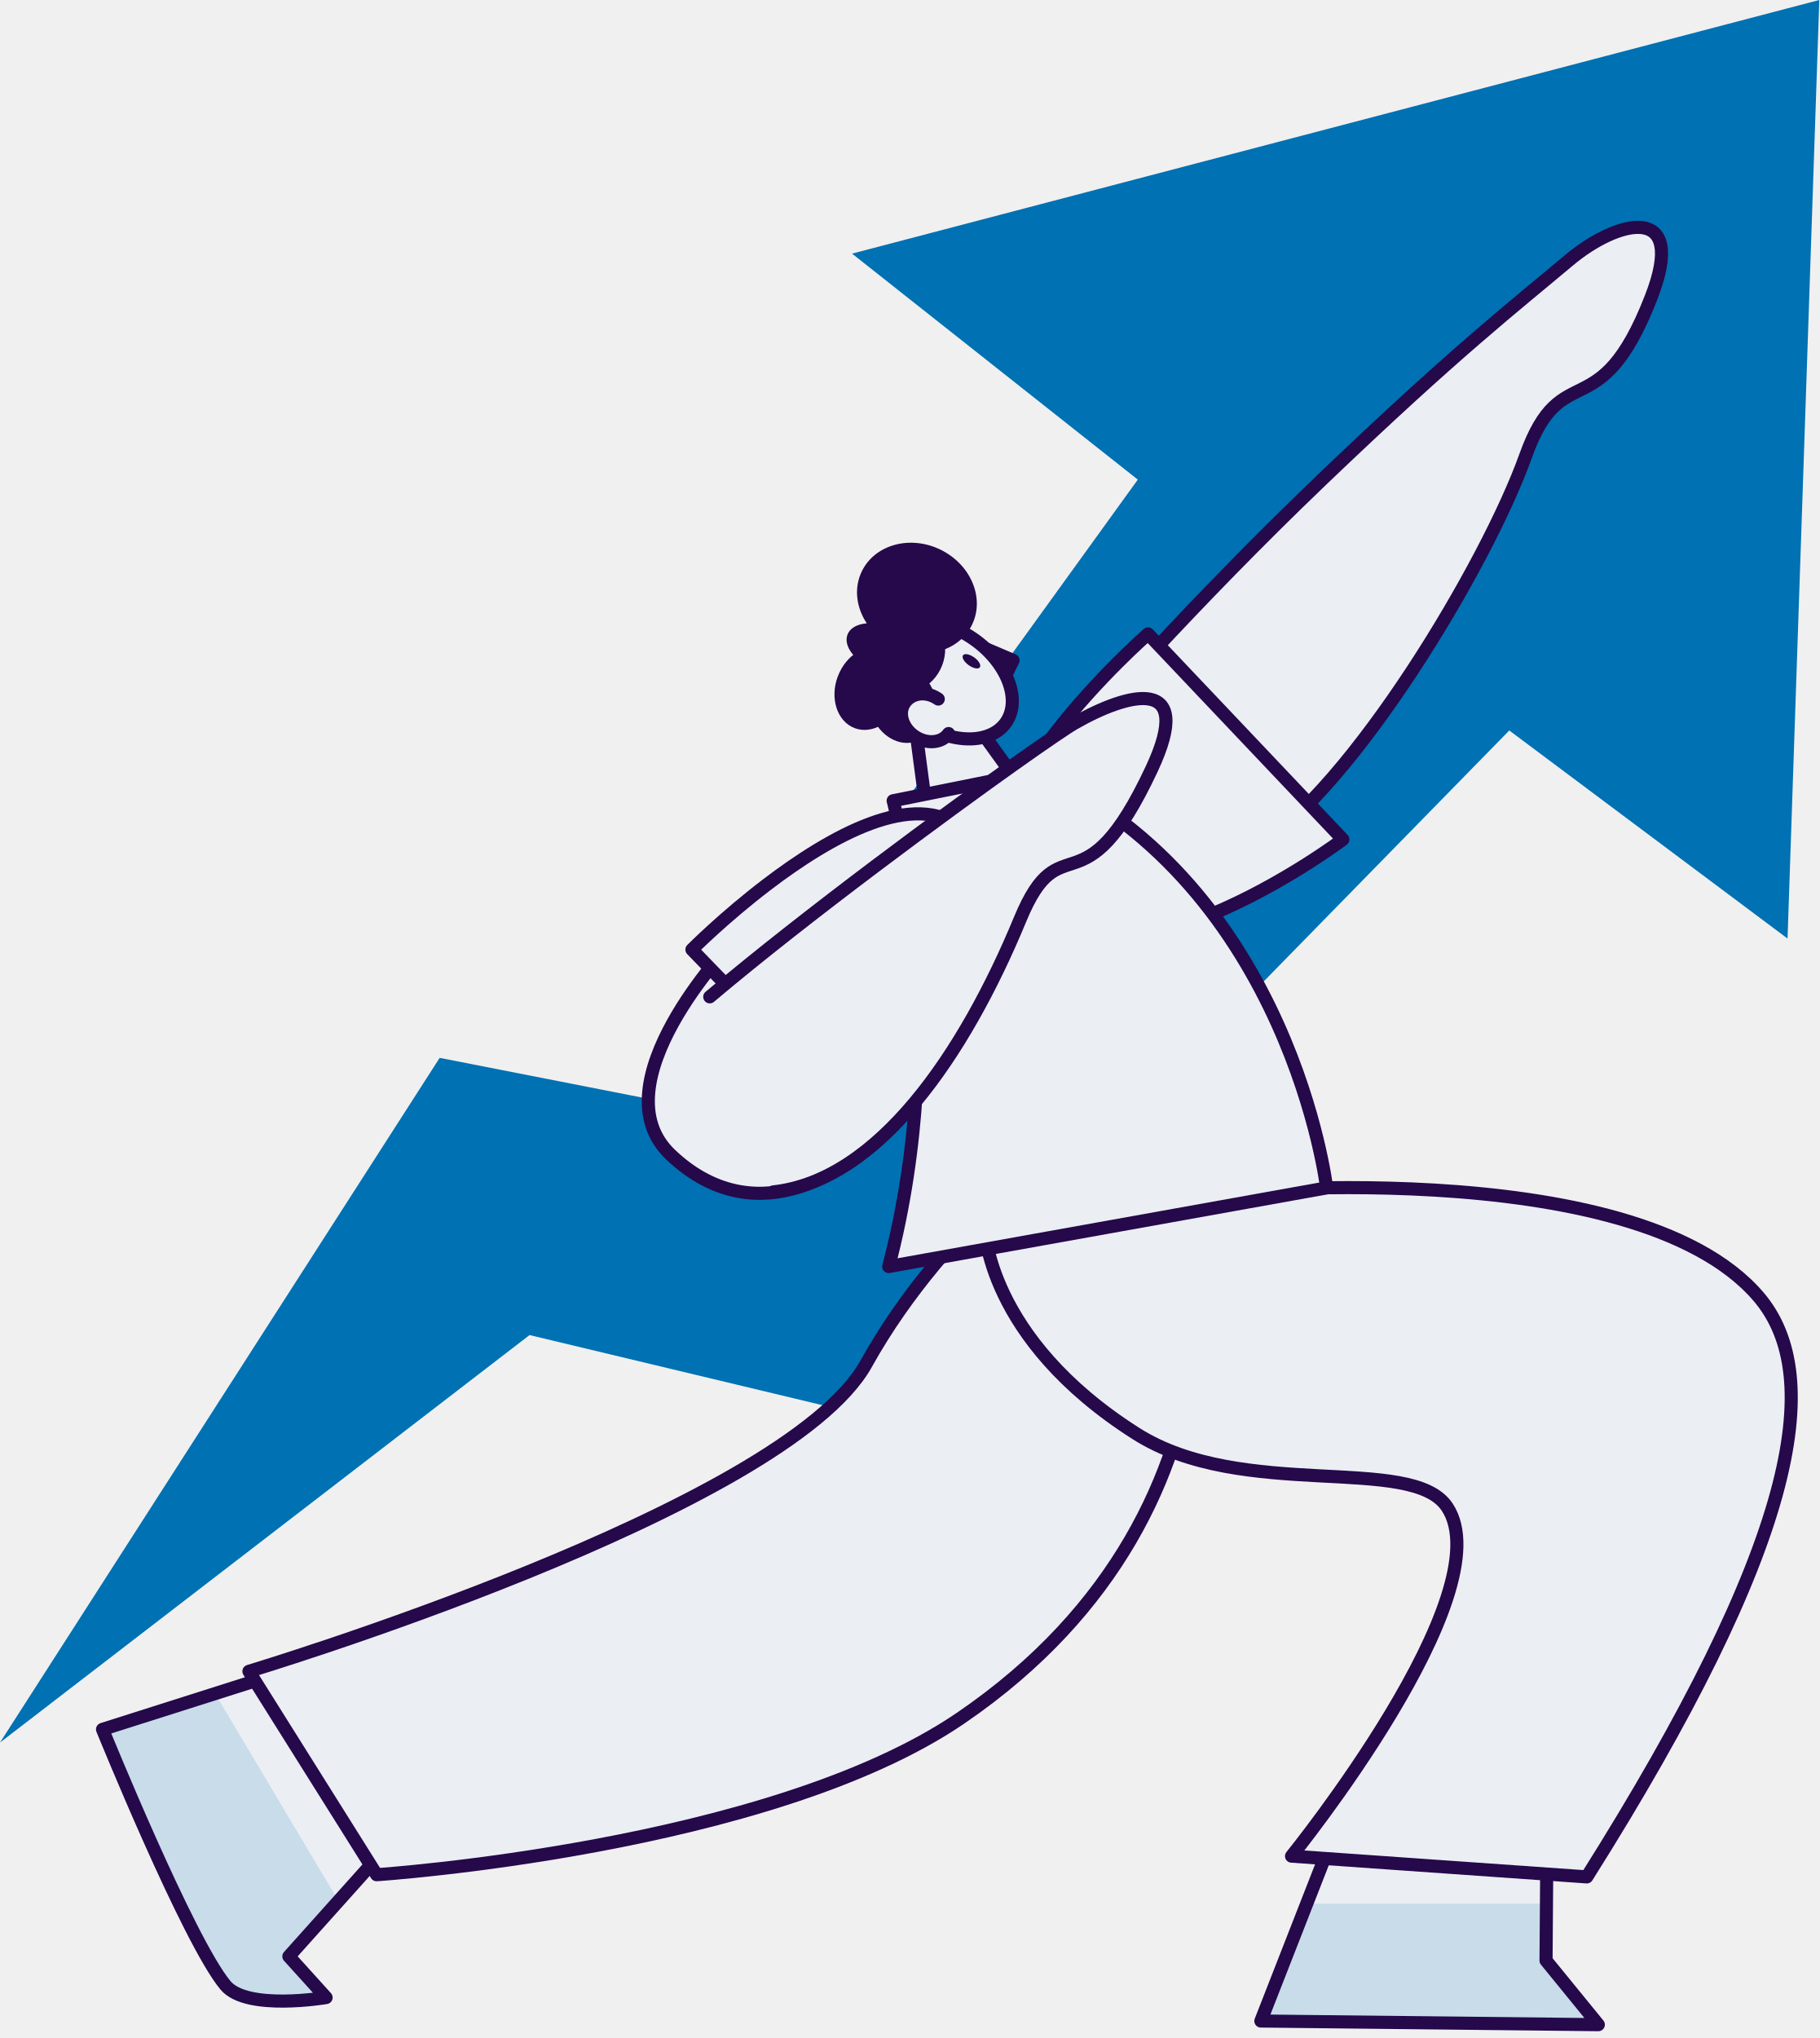
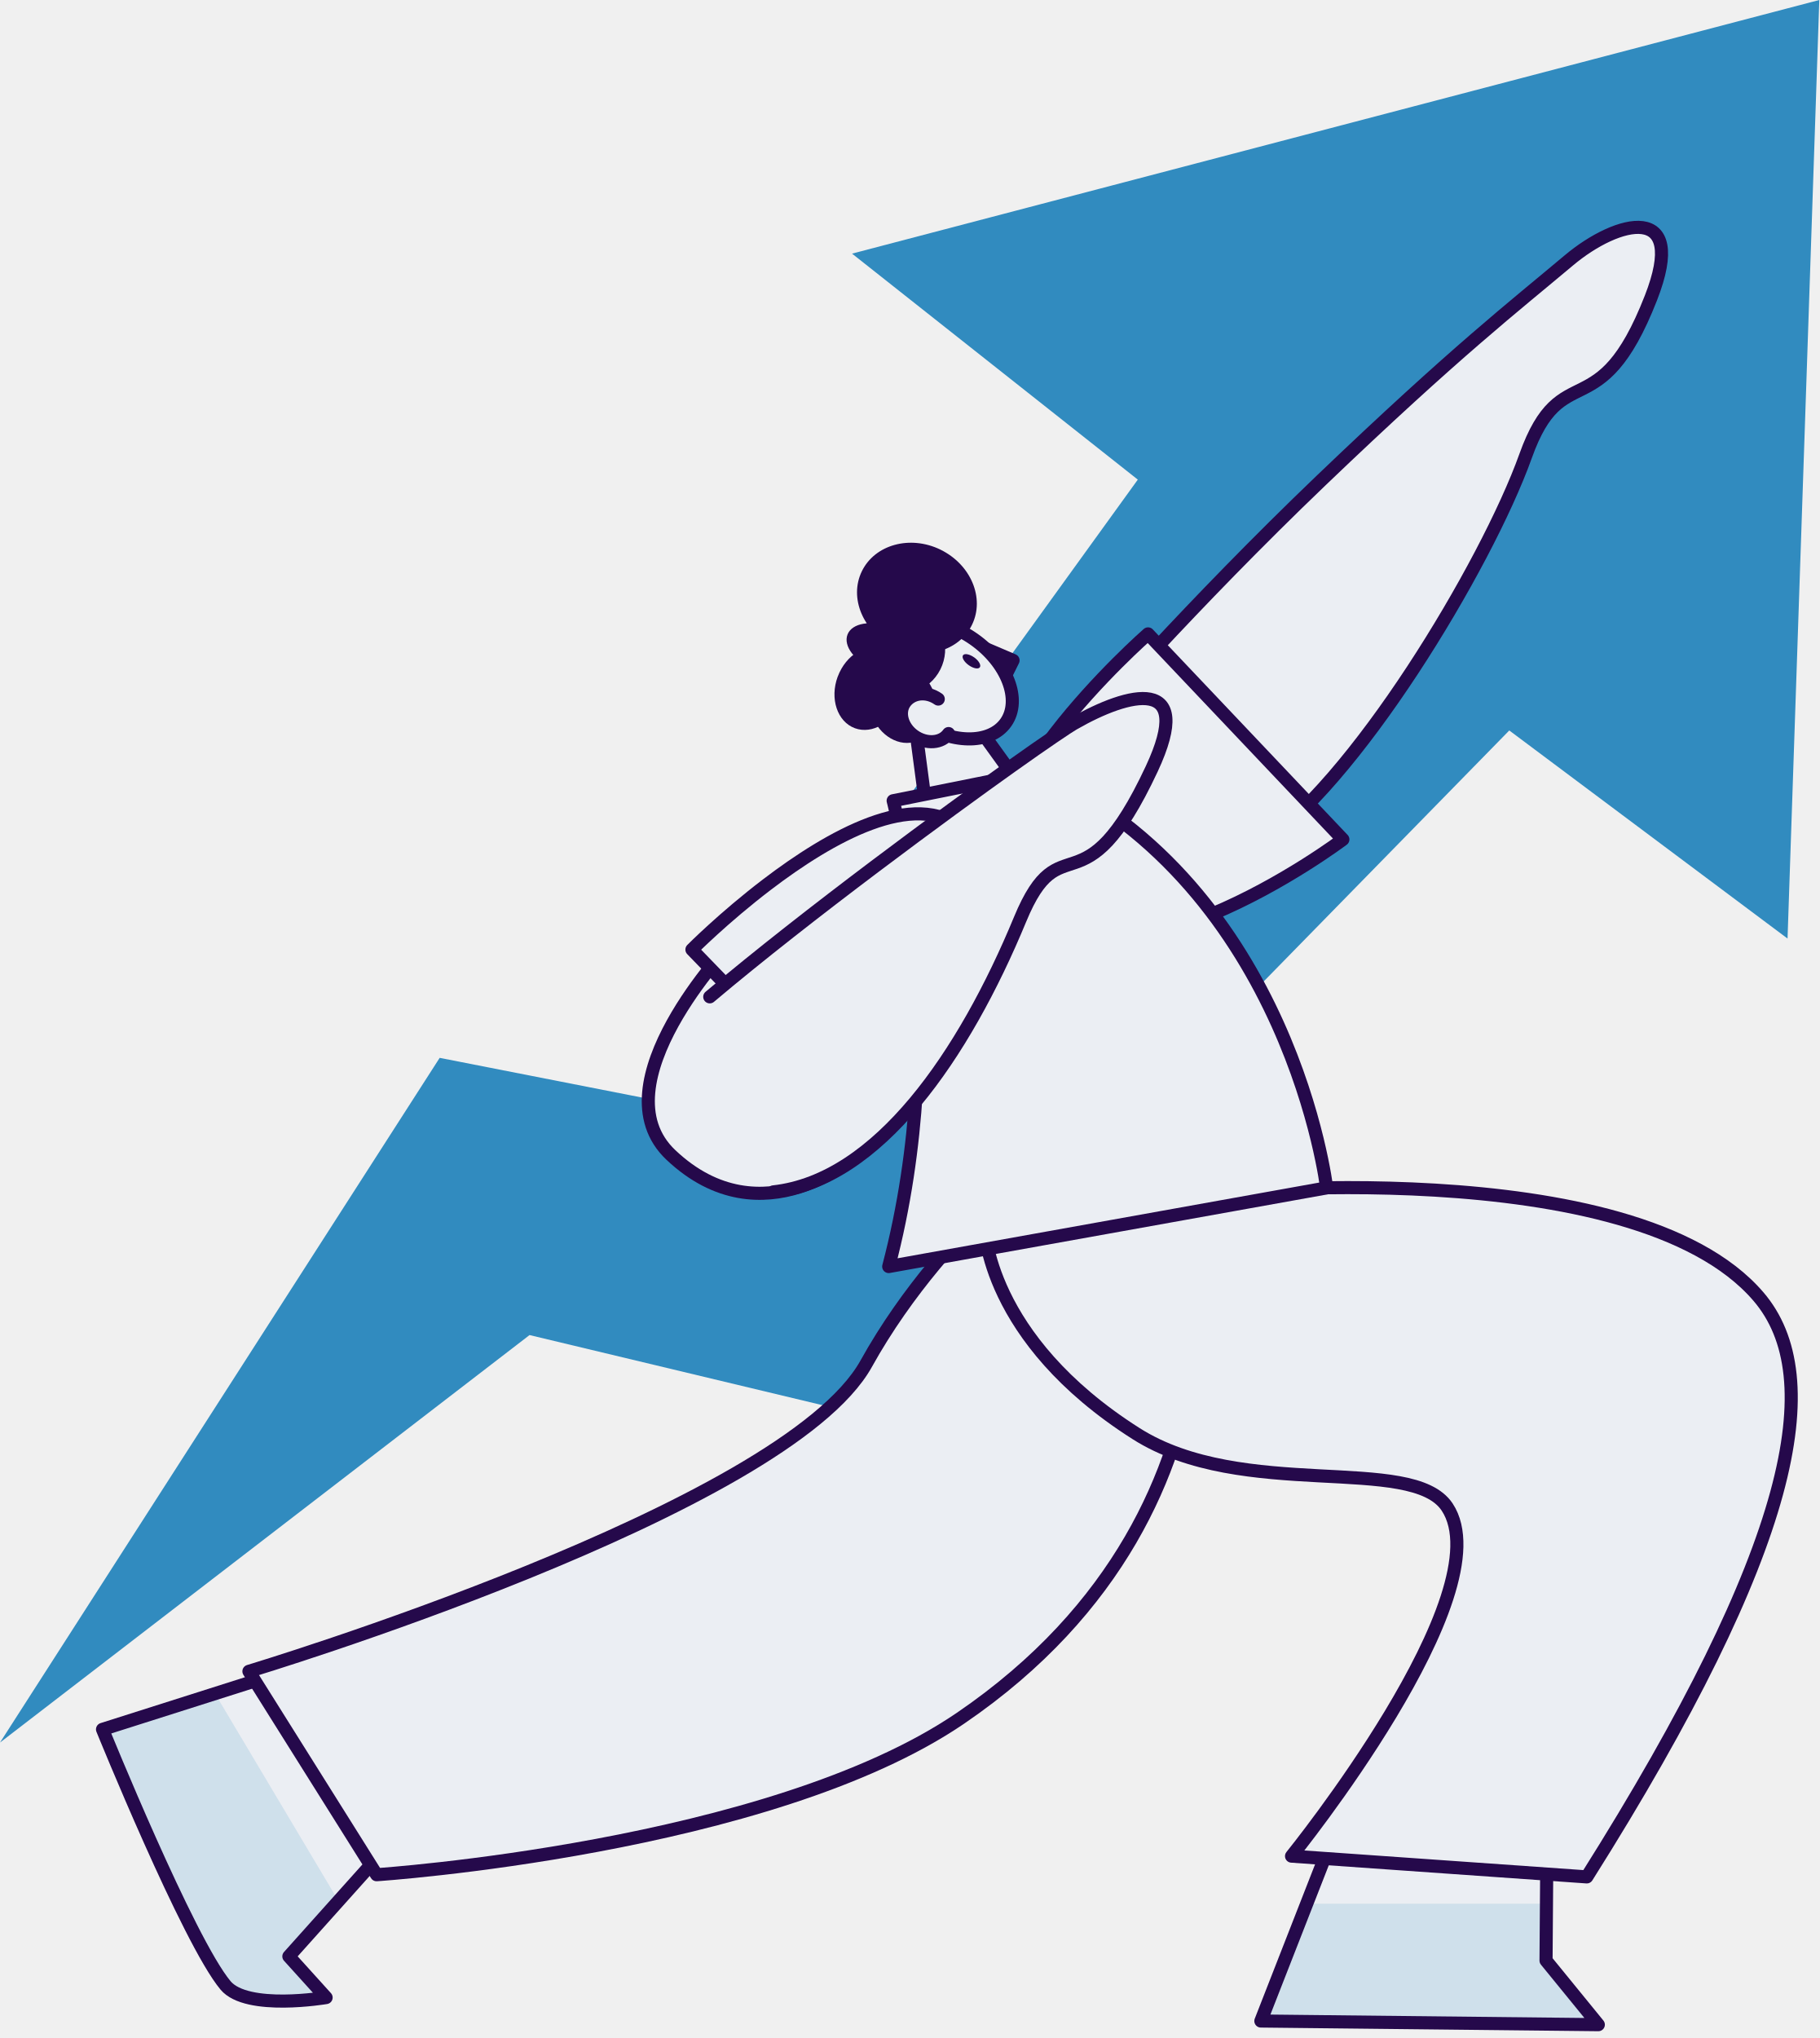
<svg xmlns="http://www.w3.org/2000/svg" width="250" height="280" fill="none">
-   <path fill="#0071B3" fill-rule="evenodd" d="m0 239.407 72.767-55.983 43.213 10.342 91.418-93.408 38.238 28.589L250 0 117.082 34.845l39.27 31.05-62.18 86.065-33.754-6.622L0 239.407Z" clip-rule="evenodd" />
+   <path fill="#318BBF" fill-rule="evenodd" d="m0 239.407 72.767-55.983 43.213 10.342 91.418-93.408 38.238 28.589L250 0 117.082 34.845l39.27 31.05-62.18 86.065-33.754-6.622L0 239.407Z" clip-rule="evenodd" />
  <path fill="#EBEEF3" fill-rule="evenodd" d="m42.379 228.606-28.29 8.99s11.783 29.03 16.9 35.172c2.946 3.53 13.823 1.675 13.823 1.675l-5.117-5.657 17.766-19.833-15.088-20.347h.006Z" clip-rule="evenodd" />
  <mask id="a" width="44" height="47" x="14" y="228" maskUnits="userSpaceOnUse" style="mask-type:luminance">
    <path fill="#fff" d="m42.379 228.606-28.29 8.99s11.783 29.03 16.9 35.172c2.946 3.53 13.823 1.675 13.823 1.675l-5.117-5.657 17.766-19.833-15.088-20.347h.006Z" />
  </mask>
  <g mask="url(#a)">
-     <path fill="#0071B3" fill-rule="evenodd" d="m24.633 224.428 31.775 53.375s-18.383 22.676-25.005 20.008c-6.622-2.672-29.86-48.586-29.86-48.586l23.09-24.797Z" clip-rule="evenodd" opacity=".15" />
+     <path fill="#318BBF" fill-rule="evenodd" d="m24.633 224.428 31.775 53.375s-18.383 22.676-25.005 20.008c-6.622-2.672-29.86-48.586-29.86-48.586l23.09-24.797Z" clip-rule="evenodd" opacity=".15" />
  </g>
  <path stroke="#25094B" stroke-linecap="round" stroke-linejoin="round" stroke-width="1.8" d="m42.379 228.606-28.29 8.99s11.783 29.03 16.9 35.172c2.946 3.53 13.823 1.675 13.823 1.675l-5.117-5.657 17.766-19.833-15.088-20.347h.006Z" />
  <path fill="#EBEEF3" fill-rule="evenodd" stroke="#25094B" stroke-linecap="round" stroke-linejoin="round" stroke-width="1.8" d="M163.094 159.99s12.753 46.164-31.109 76.078c-26.271 17.914-80.235 21.498-80.235 21.498l-17.543-27.945s73.662-22.174 84.823-42.264c11.16-20.085 29.826-32.62 29.826-32.62l14.232 5.253h.006Z" clip-rule="evenodd" />
  <path fill="#EBEEF3" fill-rule="evenodd" d="m183.937 250.365-10.675 27.302 46.371.502-7.184-8.81.126-16.937-28.638-2.057Z" clip-rule="evenodd" />
  <mask id="b" width="47" height="29" x="173" y="250" maskUnits="userSpaceOnUse" style="mask-type:luminance">
    <path fill="#fff" d="m183.936 250.366-10.675 27.301 46.371.502-7.184-8.81.126-16.937-28.638-2.056Z" />
  </mask>
  <g mask="url(#b)">
-     <path fill="#0071B3" fill-rule="evenodd" d="M245.712 261.548h-84.424v37.709h84.424v-37.709Z" clip-rule="evenodd" opacity=".15" />
+     <path fill="#318BBF" fill-rule="evenodd" d="M245.712 261.548h-84.424v37.709h84.424v-37.709Z" clip-rule="evenodd" opacity=".15" />
  </g>
  <path stroke="#25094B" stroke-linecap="round" stroke-linejoin="round" stroke-width="1.8" d="m183.937 250.365-10.675 27.302 46.371.502-7.184-8.81.126-16.937-28.638-2.057Z" />
  <path fill="#EBEEF3" fill-rule="evenodd" d="M165.706 164.027s58.623-6.083 75.931 14.106c9.524 11.111 4.986 34.431-23.586 79.733l-40.573-2.853s29.216-36.116 21.388-47.953c-4.86-7.343-28.06-.764-42.749-10.097-20.647-13.114-20.8-28.354-20.8-28.354" clip-rule="evenodd" />
  <path stroke="#25094B" stroke-linecap="round" stroke-linejoin="round" stroke-width="1.8" d="M165.706 164.027s58.623-6.083 75.931 14.106c9.524 11.111 4.986 34.431-23.586 79.733l-40.573-2.853s29.216-36.116 21.388-47.953c-4.86-7.343-28.06-.764-42.749-10.097-20.647-13.114-20.8-28.354-20.8-28.354" />
  <path fill="#EBEEF3" fill-rule="evenodd" stroke="#25094B" stroke-linecap="round" stroke-linejoin="round" stroke-width="1.8" d="m125.909 100.816 2.297 17.319 12.06-10.113-7.358-10.206-6.999 3ZM134.342 88.652l4.866 2.078-1.326 2.673-3.54-4.751Z" clip-rule="evenodd" />
  <path fill="#EBEEF3" fill-rule="evenodd" stroke="#25094B" stroke-linecap="round" stroke-linejoin="round" stroke-width="1.8" d="M121.561 87.577c2.171-3.093 7.664-2.984 12.262.24 4.599 3.224 6.573 8.357 4.402 11.45-2.171 3.093-7.664 2.984-12.262-.24-4.599-3.224-6.573-8.357-4.402-11.45Z" clip-rule="evenodd" />
  <path fill="#25094B" fill-rule="evenodd" d="M129.224 75.511c4.179 2.03 6.132 6.65 4.348 10.32-1.778 3.672-6.617 5.003-10.795 2.979-4.179-2.03-6.131-6.655-4.348-10.32 1.784-3.672 6.623-5.003 10.801-2.979h-.006ZM133.873 90.32c.633.46.982 1.065.769 1.36-.207.294-.894.163-1.533-.296-.638-.458-.982-1.063-.774-1.358.207-.294.894-.158 1.533.295h.005ZM115.119 92.961c1.119-3.016 3.982-4.74 6.399-3.846 2.416.895 3.475 4.07 2.356 7.086-1.118 3.017-3.982 4.74-6.404 3.846-2.416-.895-3.474-4.07-2.356-7.086h.005Z" clip-rule="evenodd" />
  <path fill="#25094B" fill-rule="evenodd" d="M118.517 86.601c1.511-3.011 5.133-4.25 8.085-2.771 2.956 1.484 4.129 5.122 2.623 8.133-1.511 3.011-5.133 4.25-8.084 2.771-2.956-1.484-4.129-5.127-2.624-8.133Z" clip-rule="evenodd" />
  <path fill="#25094B" fill-rule="evenodd" d="M116.466 87.168c.622-1.576 3.24-2.013 5.842-.987 2.596 1.03 4.205 3.142 3.578 4.718-.622 1.571-3.24 2.013-5.836.987-2.602-1.03-4.206-3.141-3.584-4.718Z" clip-rule="evenodd" />
  <path fill="#25094B" fill-rule="evenodd" d="M122.133 91.548c2.351-.878 5.117.715 6.175 3.552 1.058 2.836.011 5.852-2.335 6.731-2.351.878-5.116-.715-6.175-3.551-1.058-2.837-.01-5.853 2.341-6.732h-.006Z" clip-rule="evenodd" />
  <path fill="#EBEEF3" fill-rule="evenodd" d="M130.349 100.783c-.949 1.353-3.066 1.5-4.729.333-1.664-1.167-2.242-3.213-1.293-4.566.949-1.353 2.94-1.674 4.604-.507" clip-rule="evenodd" />
  <path stroke="#25094B" stroke-linecap="round" stroke-linejoin="round" stroke-width="1.8" d="M130.349 100.783c-.949 1.353-3.066 1.5-4.729.333-1.664-1.167-2.242-3.213-1.293-4.566.949-1.353 2.94-1.674 4.604-.507" />
  <path fill="#EBEEF3" fill-rule="evenodd" d="M149.407 99.441s14.308-16.359 32.156-33.448c18.569-17.778 26.582-23.958 33.995-30.198 6.764-5.69 16.473-8.079 11.302 5.143-7.135 18.252-12.251 7.828-17.221 21.716-5.345 14.952-23.695 45.526-37.114 53.877" clip-rule="evenodd" />
  <path stroke="#25094B" stroke-linecap="round" stroke-linejoin="round" stroke-width="1.8" d="M149.407 99.441s14.308-16.359 32.156-33.448c18.569-17.778 26.582-23.958 33.995-30.198 6.764-5.69 16.473-8.079 11.302 5.143-7.135 18.252-12.251 7.828-17.221 21.716-5.345 14.952-23.695 45.526-37.114 53.877" />
  <path fill="#EBEEF3" fill-rule="evenodd" stroke="#25094B" stroke-linecap="round" stroke-linejoin="round" stroke-width="1.8" d="M138.956 123.257c12.753 16.807 45.575-7.926 45.575-7.926l-26.772-28.24s-27.792 24.324-18.803 36.166Z" clip-rule="evenodd" />
  <path fill="#EBEEF3" fill-rule="evenodd" stroke="#25094B" stroke-linecap="round" stroke-linejoin="round" stroke-width="1.8" d="M122.734 110.013s8.138 30.667-.611 63.996l60.178-10.806s-4.883-41.162-39.559-57.21l-20.003 4.02h-.005Z" clip-rule="evenodd" />
  <path fill="#EBEEF3" fill-rule="evenodd" d="M100.336 129.792s-18.372 19.206-8.16 28.872c12.627 11.952 25.741-.103 25.741-.103" clip-rule="evenodd" />
  <path stroke="#25094B" stroke-linecap="round" stroke-linejoin="round" stroke-width="1.8" d="M100.336 129.792s-18.372 19.206-8.16 28.872c12.627 11.952 25.741-.103 25.741-.103" />
  <path fill="#EBEEF3" fill-rule="evenodd" stroke="#25094B" stroke-linecap="round" stroke-linejoin="round" stroke-width="1.8" d="M132.356 113.973c15.971 13.79-11.859 42.739-11.859 42.739l-25.414-26.249s4.38-4.413 10.32-8.94c8.543-6.513 20.314-13.283 26.953-7.55Z" clip-rule="evenodd" />
  <path fill="#EBEEF3" fill-rule="evenodd" d="M97.532 136.954c13.419-11.335 33.144-25.774 41.424-31.66 4.751-3.382 7.893-5.482 8.537-5.847 7.659-4.408 16.79-6.688 10.779 6.175-9.524 20.368-12.465 7.064-18.099 20.695-7.692 18.601-19.49 35.866-33.902 37.437" clip-rule="evenodd" />
  <path stroke="#25094B" stroke-linecap="round" stroke-linejoin="round" stroke-width="1.8" d="M97.532 136.954c13.419-11.335 33.144-25.774 41.424-31.66 4.751-3.382 7.893-5.482 8.537-5.847 7.659-4.408 16.79-6.688 10.779 6.175-9.524 20.368-12.465 7.064-18.099 20.695-7.692 18.601-19.49 35.866-33.902 37.437" />
</svg>
